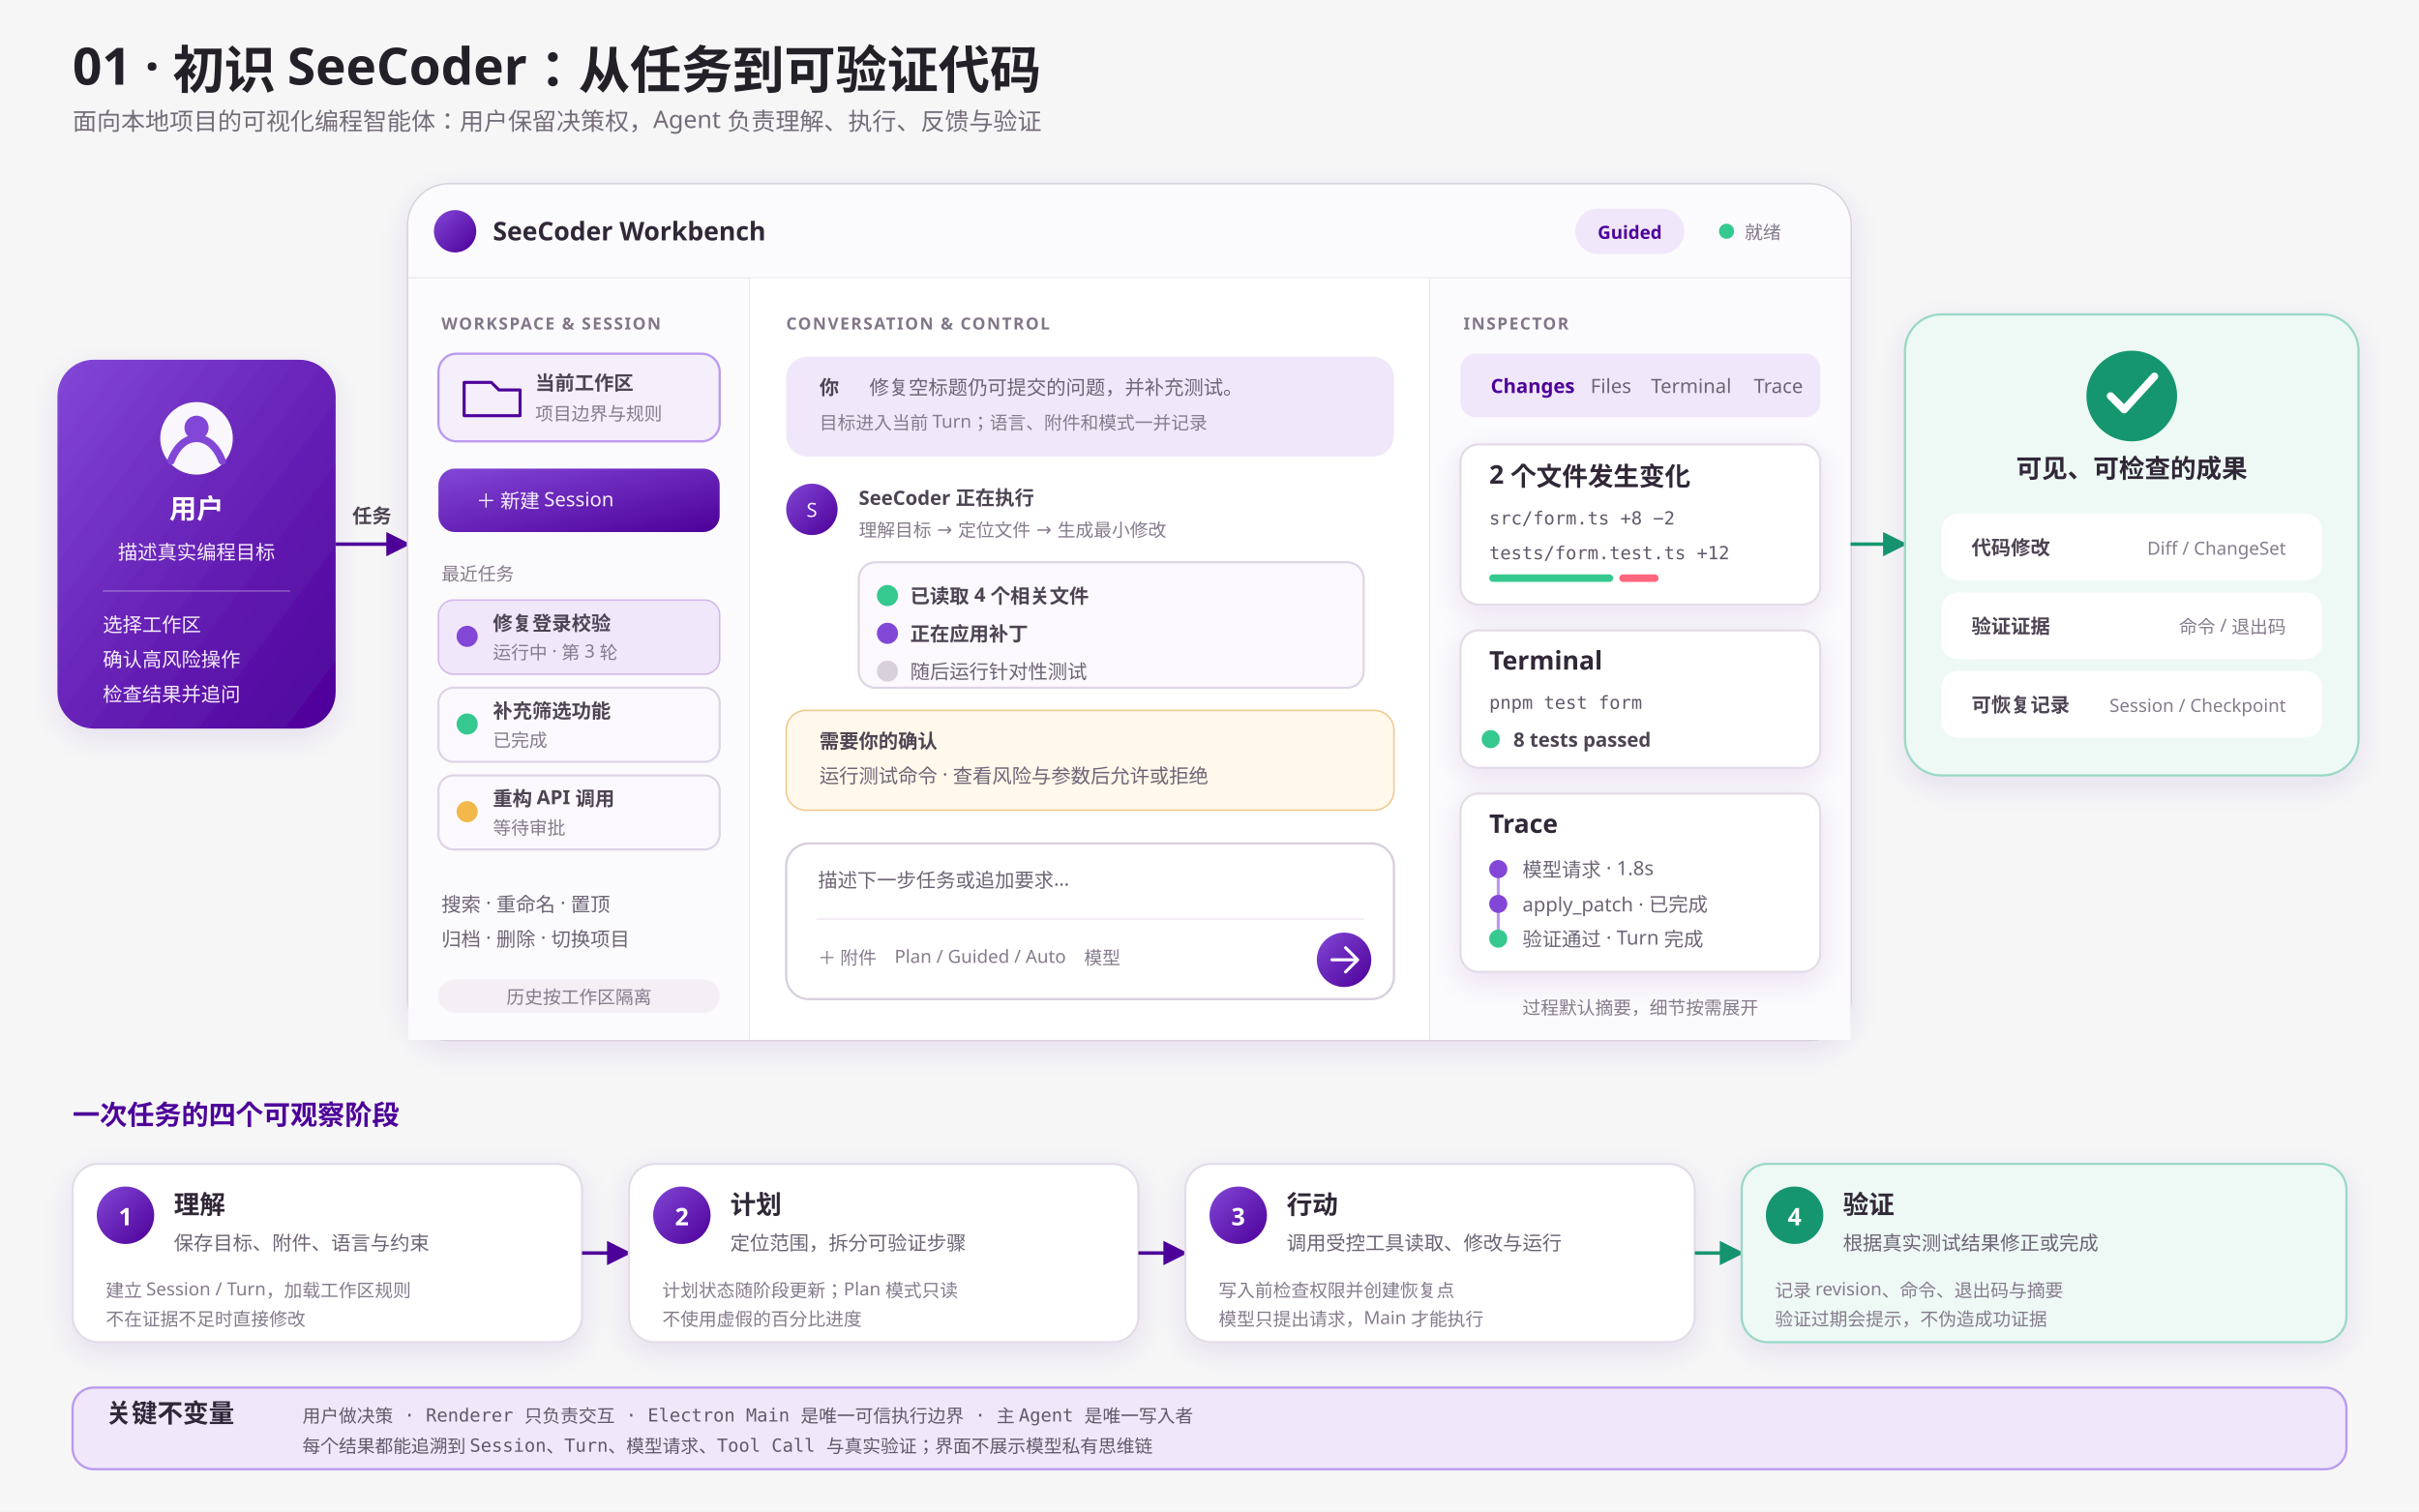
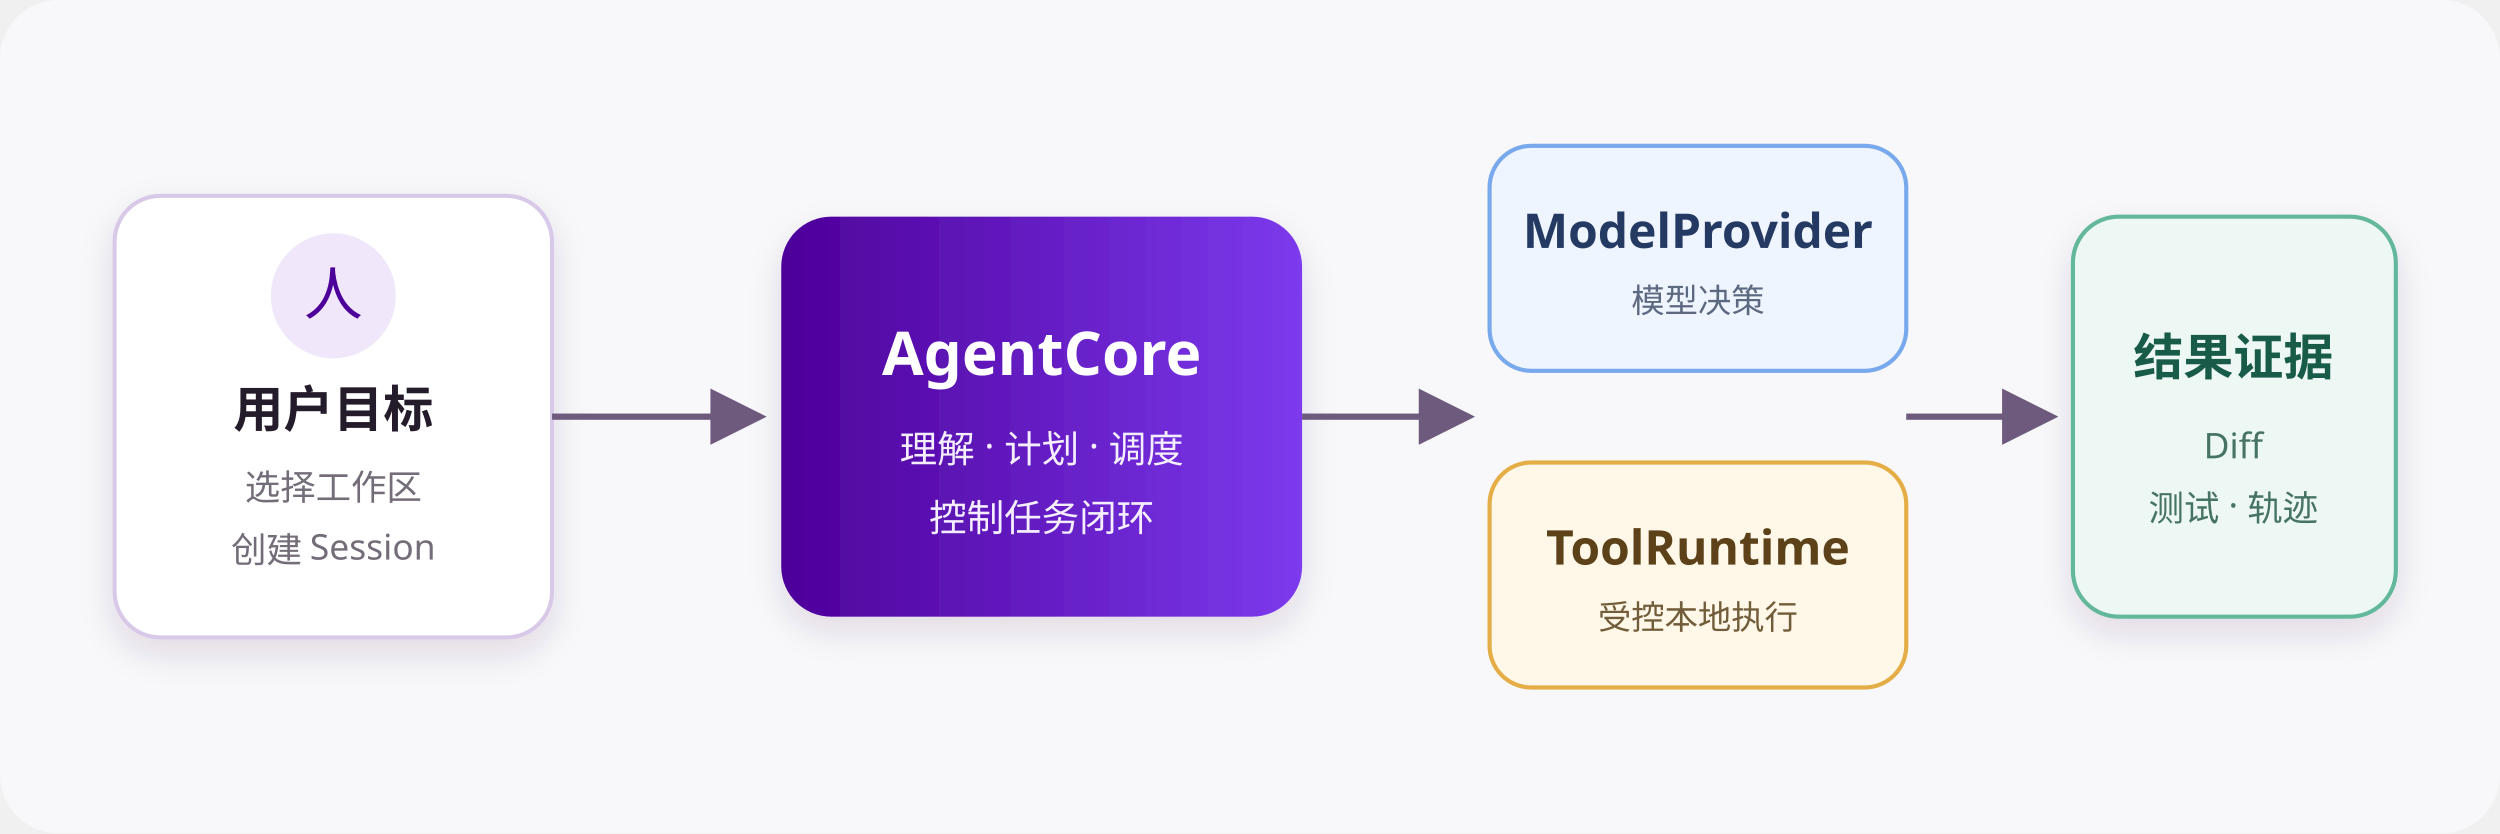
- <svg xmlns="http://www.w3.org/2000/svg" width="1600" height="1000" viewBox="0 0 1600 1000" role="img" aria-labelledby="title desc">
+ <svg xmlns="http://www.w3.org/2000/svg" width="1200" height="400" viewBox="0 0 1200 400" role="img" aria-labelledby="title desc">
  <defs>
-     <linearGradient id="brand" x1="0" y1="0" x2="1" y2="1">
-       <stop stop-color="#8247d6" />
-       <stop offset="1" stop-color="#4d0099" />
+     <linearGradient id="brand" x1="0" x2="1">
+       <stop stop-color="#4d0099" />
+       <stop offset="1" stop-color="#7c3aed" />
    </linearGradient>
-     <linearGradient id="soft" x1="0" y1="0" x2="1" y2="1">
-       <stop stop-color="#fbf8fe" />
-       <stop offset="1" stop-color="#f1e8fa" />
-     </linearGradient>
+     <marker id="arrow" markerWidth="9" markerHeight="9" refX="8" refY="4.5" orient="auto">
+       <path d="M0 0L9 4.5L0 9Z" fill="#6d5a7d" />
+     </marker>
    <filter id="shadow" x="-20%" y="-20%" width="140%" height="150%">
-       <feDropShadow dx="0" dy="6" stdDeviation="9" flood-color="#4d0099" flood-opacity=".10" />
+       <feDropShadow dx="0" dy="7" stdDeviation="8" flood-color="#32104f" flood-opacity=".12" />
    </filter>
-     <marker id="arrowPurple" viewBox="0 0 10 10" refX="9" refY="5" markerWidth="7" markerHeight="7" orient="auto-start-reverse">
-       <path d="M0 0L10 5L0 10Z" fill="#4d0099" />
-     </marker>
-     <marker id="arrowGreen" viewBox="0 0 10 10" refX="9" refY="5" markerWidth="7" markerHeight="7" orient="auto-start-reverse">
-       <path d="M0 0L10 5L0 10Z" fill="#15966f" />
-     </marker>
-     <style>
-       .pageTitle{font:700 34px 'Segoe UI','Microsoft YaHei',sans-serif;fill:#242027}
-       .pageSubtitle{font:400 16px 'Segoe UI','Microsoft YaHei',sans-serif;fill:#746d79}
-       .section{font:700 18px 'Segoe UI','Microsoft YaHei',sans-serif;fill:#4d0099}
-       .title{font:700 17px 'Segoe UI','Microsoft YaHei',sans-serif;fill:#302737}
-       .body{font:400 13px 'Segoe UI','Microsoft YaHei',sans-serif;fill:#6d6475}
-       .bodyStrong{font:600 13px 'Segoe UI','Microsoft YaHei',sans-serif;fill:#4d4453}
-       .meta{font:500 12px 'Segoe UI','Microsoft YaHei',sans-serif;fill:#857b8c}
-       .caps{font:700 11px 'Segoe UI','Microsoft YaHei',sans-serif;letter-spacing:1px;fill:#817688}
-       .whiteTitle{font:700 18px 'Segoe UI','Microsoft YaHei',sans-serif;fill:#fff}
-       .whiteBody{font:400 13px 'Segoe UI','Microsoft YaHei',sans-serif;fill:#f5edfb}
-       .card{fill:#fff;stroke:#e3dce8;stroke-width:1.5;filter:url(#shadow)}
-       .softCard{fill:#fbf9fd;stroke:#ddd4e4;stroke-width:1.4}
-       .purpleCard{fill:#f5eefb;stroke:#b99aef;stroke-width:1.5}
-       .greenCard{fill:#eef9f5;stroke:#9bd8c5;stroke-width:1.5}
-       .edge{fill:none;stroke:#4d0099;stroke-width:2.3;marker-end:url(#arrowPurple)}
-       .resultEdge{fill:none;stroke:#15966f;stroke-width:2.3;marker-end:url(#arrowGreen)}
-       .stepNo{font:700 16px 'Segoe UI','Microsoft YaHei',sans-serif;fill:#fff;text-anchor:middle;dominant-baseline:middle}
-       .mono{font:500 12px Consolas,'Microsoft YaHei',monospace;fill:#62596a}
-     </style>
  </defs>
-   <rect width="1600" height="1000" fill="#f6f6f7" />
-   <text x="48" y="56" class="pageTitle">01 · 初识 SeeCoder：从任务到可验证代码</text>
-   <text x="48" y="86" class="pageSubtitle">面向本地项目的可视化编程智能体：用户保留决策权，Agent 负责理解、执行、反馈与验证</text>
-   <g transform="translate(38 238)">
-     <rect width="184" height="244" rx="24" fill="url(#brand)" filter="url(#shadow)" />
-     <circle cx="92" cy="52" r="24" fill="#fff" fill-opacity=".96" />
-     <circle cx="92" cy="45" r="8" fill="#8247d6" />
-     <path d="M75 67c4-10 10-15 17-15s13 5 17 15" fill="none" stroke="#8247d6" stroke-width="5" stroke-linecap="round" />
-     <text x="92" y="105" class="whiteTitle" text-anchor="middle">用户</text>
-     <text x="92" y="132" class="whiteBody" text-anchor="middle">描述真实编程目标</text>
-     <line x1="30" y1="153" x2="154" y2="153" stroke="#fff" stroke-opacity=".28" />
-     <text x="30" y="180" class="whiteBody">选择工作区</text>
-     <text x="30" y="203" class="whiteBody">确认高风险操作</text>
-     <text x="30" y="226" class="whiteBody">检查结果并追问</text>
-   </g>
-   <path d="M222 360H270" class="edge" />
-   <text x="246" y="346" class="bodyStrong" text-anchor="middle">任务</text>
-   <g>
-     <rect x="270" y="122" width="954" height="566" rx="27" fill="#fff" stroke="#d9d2dd" stroke-width="2" filter="url(#shadow)" />
-     <rect x="270" y="122" width="954" height="62" rx="27" fill="#fbfafc" />
-     <path d="M270 160V184H1224V160" fill="#fbfafc" />
-     <line x1="270" y1="184" x2="1224" y2="184" stroke="#e5e1e8" />
-     <circle cx="301" cy="153" r="14" fill="url(#brand)" />
-     <text x="326" y="159" class="title">SeeCoder Workbench</text>
-     <rect x="1042" y="138" width="72" height="30" rx="15" fill="#f0e7fa" />
-     <text x="1078" y="158" class="meta" text-anchor="middle" style="fill:#4d0099;font-weight:700">Guided</text>
-     <circle cx="1142" cy="153" r="5" fill="#36c98f" />
-     <text x="1154" y="158" class="meta">就绪</text>
-     <rect x="270" y="184" width="226" height="504" fill="#fbfafc" />
-     <line x1="496" y1="184" x2="496" y2="688" stroke="#e5e1e8" />
-     <text x="292" y="218" class="caps">WORKSPACE &amp; SESSION</text>
-     <rect x="290" y="234" width="186" height="58" rx="12" class="purpleCard" />
-     <path d="M307 253h18l5 5h14v17h-37z" fill="none" stroke="#4d0099" stroke-width="2" stroke-linejoin="round" />
-     <text x="354" y="258" class="bodyStrong">当前工作区</text>
-     <text x="354" y="278" class="meta">项目边界与规则</text>
-     <rect x="290" y="310" width="186" height="42" rx="11" fill="url(#brand)" />
-     <text x="315" y="336" class="whiteBody">＋ 新建 Session</text>
-     <text x="292" y="384" class="meta">最近任务</text>
-     <rect x="290" y="397" width="186" height="49" rx="10" fill="#f0e7fa" stroke="#d2b8ea" />
-     <circle cx="309" cy="421" r="7" fill="#8247d6" />
-     <text x="326" y="417" class="bodyStrong">修复登录校验</text>
-     <text x="326" y="436" class="meta">运行中 · 第 3 轮</text>
-     <rect x="290" y="455" width="186" height="49" rx="10" class="softCard" />
-     <circle cx="309" cy="479" r="7" fill="#36c98f" />
-     <text x="326" y="475" class="bodyStrong">补充筛选功能</text>
-     <text x="326" y="494" class="meta">已完成</text>
-     <rect x="290" y="513" width="186" height="49" rx="10" class="softCard" />
-     <circle cx="309" cy="537" r="7" fill="#f2b84b" />
-     <text x="326" y="533" class="bodyStrong">重构 API 调用</text>
-     <text x="326" y="552" class="meta">等待审批</text>
-     <text x="292" y="603" class="body">搜索 · 重命名 · 置顶</text>
-     <text x="292" y="626" class="body">归档 · 删除 · 切换项目</text>
-     <rect x="290" y="648" width="186" height="22" rx="11" fill="#f3eff5" />
-     <text x="383" y="664" class="meta" text-anchor="middle">历史按工作区隔离</text>
-     <rect x="496" y="184" width="450" height="504" fill="#fff" />
-     <line x1="946" y1="184" x2="946" y2="688" stroke="#e5e1e8" />
-     <text x="520" y="218" class="caps">CONVERSATION &amp; CONTROL</text>
-     <rect x="520" y="236" width="402" height="66" rx="14" fill="#f0e7fa" />
-     <text x="542" y="261" class="bodyStrong">你</text>
-     <text x="575" y="261" class="body">修复空标题仍可提交的问题，并补充测试。</text>
-     <text x="542" y="284" class="meta">目标进入当前 Turn；语言、附件和模式一并记录</text>
-     <g transform="translate(520 320)">
-       <circle cx="17" cy="17" r="17" fill="url(#brand)" />
-       <text x="17" y="22" class="whiteBody" text-anchor="middle">S</text>
-       <text x="48" y="14" class="bodyStrong">SeeCoder 正在执行</text>
-       <text x="48" y="35" class="meta">理解目标 → 定位文件 → 生成最小修改</text>
-       <rect x="48" y="52" width="334" height="83" rx="11" class="softCard" />
-       <circle cx="67" cy="74" r="7" fill="#36c98f" />
-       <text x="82" y="79" class="bodyStrong">已读取 4 个相关文件</text>
-       <circle cx="67" cy="99" r="7" fill="#8247d6" />
-       <text x="82" y="104" class="bodyStrong">正在应用补丁</text>
-       <circle cx="67" cy="124" r="7" fill="#d8d1dc" />
-       <text x="82" y="129" class="body">随后运行针对性测试</text>
-     </g>
-     <rect x="520" y="470" width="402" height="66" rx="13" fill="#fff8eb" stroke="#edc98e" />
-     <text x="542" y="495" class="bodyStrong">需要你的确认</text>
-     <text x="542" y="518" class="body">运行测试命令 · 查看风险与参数后允许或拒绝</text>
-     <rect x="520" y="558" width="402" height="103" rx="15" fill="#fff" stroke="#d8d0dd" stroke-width="1.5" />
-     <text x="541" y="587" class="body">描述下一步任务或追加要求…</text>
-     <line x1="540" y1="608" x2="902" y2="608" stroke="#eee9f1" />
-     <text x="541" y="638" class="meta">＋ 附件　Plan / Guided / Auto　模型</text>
-     <circle cx="889" cy="635" r="18" fill="url(#brand)" />
-     <path d="M881 635h15M890 627l8 8-8 8" fill="none" stroke="#fff" stroke-width="2" stroke-linecap="round" stroke-linejoin="round" />
-     <rect x="946" y="184" width="278" height="504" fill="#fbfafc" />
-     <text x="968" y="218" class="caps">INSPECTOR</text>
-     <rect x="966" y="234" width="238" height="42" rx="10" fill="#f0e7fa" />
-     <text x="986" y="260" class="bodyStrong" style="fill:#4d0099">Changes</text>
-     <text x="1052" y="260" class="body">Files</text>
-     <text x="1092" y="260" class="body">Terminal</text>
-     <text x="1160" y="260" class="body">Trace</text>
-     <rect x="966" y="294" width="238" height="106" rx="12" class="card" />
-     <text x="985" y="320" class="title">2 个文件发生变化</text>
-     <text x="985" y="347" class="mono">src/form.ts       +8 −2</text>
-     <text x="985" y="370" class="mono">tests/form.test.ts +12</text>
-     <rect x="985" y="380" width="82" height="5" rx="2.5" fill="#36c98f" />
-     <rect x="1071" y="380" width="26" height="5" rx="2.5" fill="#ff667d" />
-     <rect x="966" y="417" width="238" height="91" rx="12" class="card" />
-     <text x="985" y="443" class="title">Terminal</text>
-     <text x="985" y="469" class="mono">pnpm test form</text>
-     <circle cx="986" cy="489" r="6" fill="#36c98f" />
-     <text x="1001" y="494" class="bodyStrong">8 tests passed</text>
-     <rect x="966" y="525" width="238" height="118" rx="12" class="card" />
-     <text x="985" y="551" class="title">Trace</text>
-     <line x1="991" y1="569" x2="991" y2="620" stroke="#b99aef" stroke-width="2" />
-     <circle cx="991" cy="575" r="6" fill="#8247d6" />
-     <text x="1007" y="580" class="body">模型请求 · 1.8s</text>
-     <circle cx="991" cy="598" r="6" fill="#8247d6" />
-     <text x="1007" y="603" class="body">apply_patch · 已完成</text>
-     <circle cx="991" cy="621" r="6" fill="#36c98f" />
-     <text x="1007" y="626" class="body">验证通过 · Turn 完成</text>
-     <text x="1085" y="671" class="meta" text-anchor="middle">过程默认摘要，细节按需展开</text>
-   </g>
-   <path d="M1224 360H1260" class="resultEdge" />
-   <g transform="translate(1260 208)">
-     <rect width="300" height="305" rx="24" class="greenCard" filter="url(#shadow)" />
-     <circle cx="150" cy="54" r="30" fill="#15966f" />
-     <path d="M136 54l9 9 20-22" fill="none" stroke="#fff" stroke-width="5" stroke-linecap="round" stroke-linejoin="round" />
-     <text x="150" y="108" class="title" text-anchor="middle">可见、可检查的成果</text>
-     <rect x="24" y="132" width="252" height="44" rx="11" fill="#fff" />
-     <text x="44" y="159" class="bodyStrong">代码修改</text>
-     <text x="252" y="159" class="meta" text-anchor="end">Diff / ChangeSet</text>
-     <rect x="24" y="184" width="252" height="44" rx="11" fill="#fff" />
-     <text x="44" y="211" class="bodyStrong">验证证据</text>
-     <text x="252" y="211" class="meta" text-anchor="end">命令 / 退出码</text>
-     <rect x="24" y="236" width="252" height="44" rx="11" fill="#fff" />
-     <text x="44" y="263" class="bodyStrong">可恢复记录</text>
-     <text x="252" y="263" class="meta" text-anchor="end">Session / Checkpoint</text>
-   </g>
-   <text x="48" y="744" class="section">一次任务的四个可观察阶段</text>
-   <g transform="translate(48 770)">
-     <rect width="337" height="118" rx="17" class="card" />
-     <circle cx="35" cy="34" r="19" fill="url(#brand)" />
-     <text x="35" y="35" class="stepNo">1</text>
-     <text x="67" y="33" class="title">理解</text>
-     <text x="67" y="57" class="body">保存目标、附件、语言与约束</text>
-     <text x="22" y="88" class="meta">建立 Session / Turn，加载工作区规则</text>
-     <text x="22" y="107" class="meta">不在证据不足时直接修改</text>
-   </g>
-   <path d="M385 829H416" class="edge" />
-   <g transform="translate(416 770)">
-     <rect width="337" height="118" rx="17" class="card" />
-     <circle cx="35" cy="34" r="19" fill="url(#brand)" />
-     <text x="35" y="35" class="stepNo">2</text>
-     <text x="67" y="33" class="title">计划</text>
-     <text x="67" y="57" class="body">定位范围，拆分可验证步骤</text>
-     <text x="22" y="88" class="meta">计划状态随阶段更新；Plan 模式只读</text>
-     <text x="22" y="107" class="meta">不使用虚假的百分比进度</text>
-   </g>
-   <path d="M753 829H784" class="edge" />
-   <g transform="translate(784 770)">
-     <rect width="337" height="118" rx="17" class="card" />
-     <circle cx="35" cy="34" r="19" fill="url(#brand)" />
-     <text x="35" y="35" class="stepNo">3</text>
-     <text x="67" y="33" class="title">行动</text>
-     <text x="67" y="57" class="body">调用受控工具读取、修改与运行</text>
-     <text x="22" y="88" class="meta">写入前检查权限并创建恢复点</text>
-     <text x="22" y="107" class="meta">模型只提出请求，Main 才能执行</text>
-   </g>
-   <path d="M1121 829H1152" class="resultEdge" />
-   <g transform="translate(1152 770)">
-     <rect width="400" height="118" rx="17" class="greenCard" filter="url(#shadow)" />
-     <circle cx="35" cy="34" r="19" fill="#15966f" />
-     <text x="35" y="35" class="stepNo">4</text>
-     <text x="67" y="33" class="title">验证</text>
-     <text x="67" y="57" class="body">根据真实测试结果修正或完成</text>
-     <text x="22" y="88" class="meta">记录 revision、命令、退出码与摘要</text>
-     <text x="22" y="107" class="meta">验证过期会提示，不伪造成功证据</text>
-   </g>
-   <rect x="48" y="918" width="1504" height="54" rx="14" fill="#f0e7fa" stroke="#b99aef" stroke-width="1.5" />
-   <text x="70" y="941" class="title">关键不变量</text>
-   <text x="200" y="941" class="mono">用户做决策 · Renderer 只负责交互 · Electron Main 是唯一可信执行边界 · 主 Agent 是唯一写入者</text>
-   <text x="200" y="961" class="mono">每个结果都能追溯到 Session、Turn、模型请求、Tool Call 与真实验证；界面不展示模型私有思维链</text>
+   <rect width="1200" height="400" rx="28" fill="#f8f7fa" />
+   <rect x="55" y="94" width="210" height="212" rx="22" fill="#fff" stroke="#d9c9e8" stroke-width="2" filter="url(#shadow)" />
+   <circle cx="160" cy="142" r="30" fill="#f0e7fa" />
+   <text x="160" y="151" text-anchor="middle" font-size="28" fill="#4d0099">人</text>
+   <text x="160" y="205" text-anchor="middle" font-family="Segoe UI, Microsoft YaHei, sans-serif" font-size="24" font-weight="700" fill="#241b2b">用户目标</text>
+   <text x="160" y="240" text-anchor="middle" font-family="Segoe UI, Microsoft YaHei, sans-serif" font-size="17" fill="#746d79">选择工作区</text>
+   <text x="160" y="270" text-anchor="middle" font-family="Segoe UI, Microsoft YaHei, sans-serif" font-size="17" fill="#746d79">创建 Session</text>
+   <path d="M265 200H365" stroke="#6d5a7d" stroke-width="3" marker-end="url(#arrow)" />
+   <rect x="375" y="104" width="250" height="192" rx="24" fill="url(#brand)" filter="url(#shadow)" />
+   <text x="500" y="180" text-anchor="middle" font-family="Segoe UI, Microsoft YaHei, sans-serif" font-size="29" font-weight="700" fill="#fff">AgentCore</text>
+   <text x="500" y="222" text-anchor="middle" font-family="Segoe UI, Microsoft YaHei, sans-serif" font-size="18" fill="#f4eefe">理解 · 计划 · 调度</text>
+   <text x="500" y="255" text-anchor="middle" font-family="Segoe UI, Microsoft YaHei, sans-serif" font-size="18" fill="#f4eefe">控制任务闭环</text>
+   <path d="M625 200H705" stroke="#6d5a7d" stroke-width="3" marker-end="url(#arrow)" />
+   <rect x="715" y="70" width="200" height="108" rx="20" fill="#eef5ff" stroke="#79a9ed" stroke-width="2" />
+   <text x="815" y="119" text-anchor="middle" font-family="Segoe UI, Microsoft YaHei, sans-serif" font-size="23" font-weight="700" fill="#243a63">ModelProvider</text>
+   <text x="815" y="150" text-anchor="middle" font-family="Segoe UI, Microsoft YaHei, sans-serif" font-size="16" fill="#5d6980">模型决策</text>
+   <rect x="715" y="222" width="200" height="108" rx="20" fill="#fff8e8" stroke="#e5ad45" stroke-width="2" />
+   <text x="815" y="271" text-anchor="middle" font-family="Segoe UI, Microsoft YaHei, sans-serif" font-size="23" font-weight="700" fill="#5c4119">ToolRuntime</text>
+   <text x="815" y="302" text-anchor="middle" font-family="Segoe UI, Microsoft YaHei, sans-serif" font-size="16" fill="#725d3b">受控本地执行</text>
+   <path d="M915 200H985" stroke="#6d5a7d" stroke-width="3" marker-end="url(#arrow)" />
+   <rect x="995" y="104" width="155" height="192" rx="22" fill="#edf8f4" stroke="#63b89b" stroke-width="2" filter="url(#shadow)" />
+   <text x="1072" y="180" text-anchor="middle" font-family="Segoe UI, Microsoft YaHei, sans-serif" font-size="24" font-weight="700" fill="#185b49">结果证据</text>
+   <text x="1072" y="220" text-anchor="middle" font-family="Segoe UI, Microsoft YaHei, sans-serif" font-size="17" fill="#477366">Diff</text>
+   <text x="1072" y="250" text-anchor="middle" font-family="Segoe UI, Microsoft YaHei, sans-serif" font-size="17" fill="#477366">测试 · 轨迹</text>
</svg>
